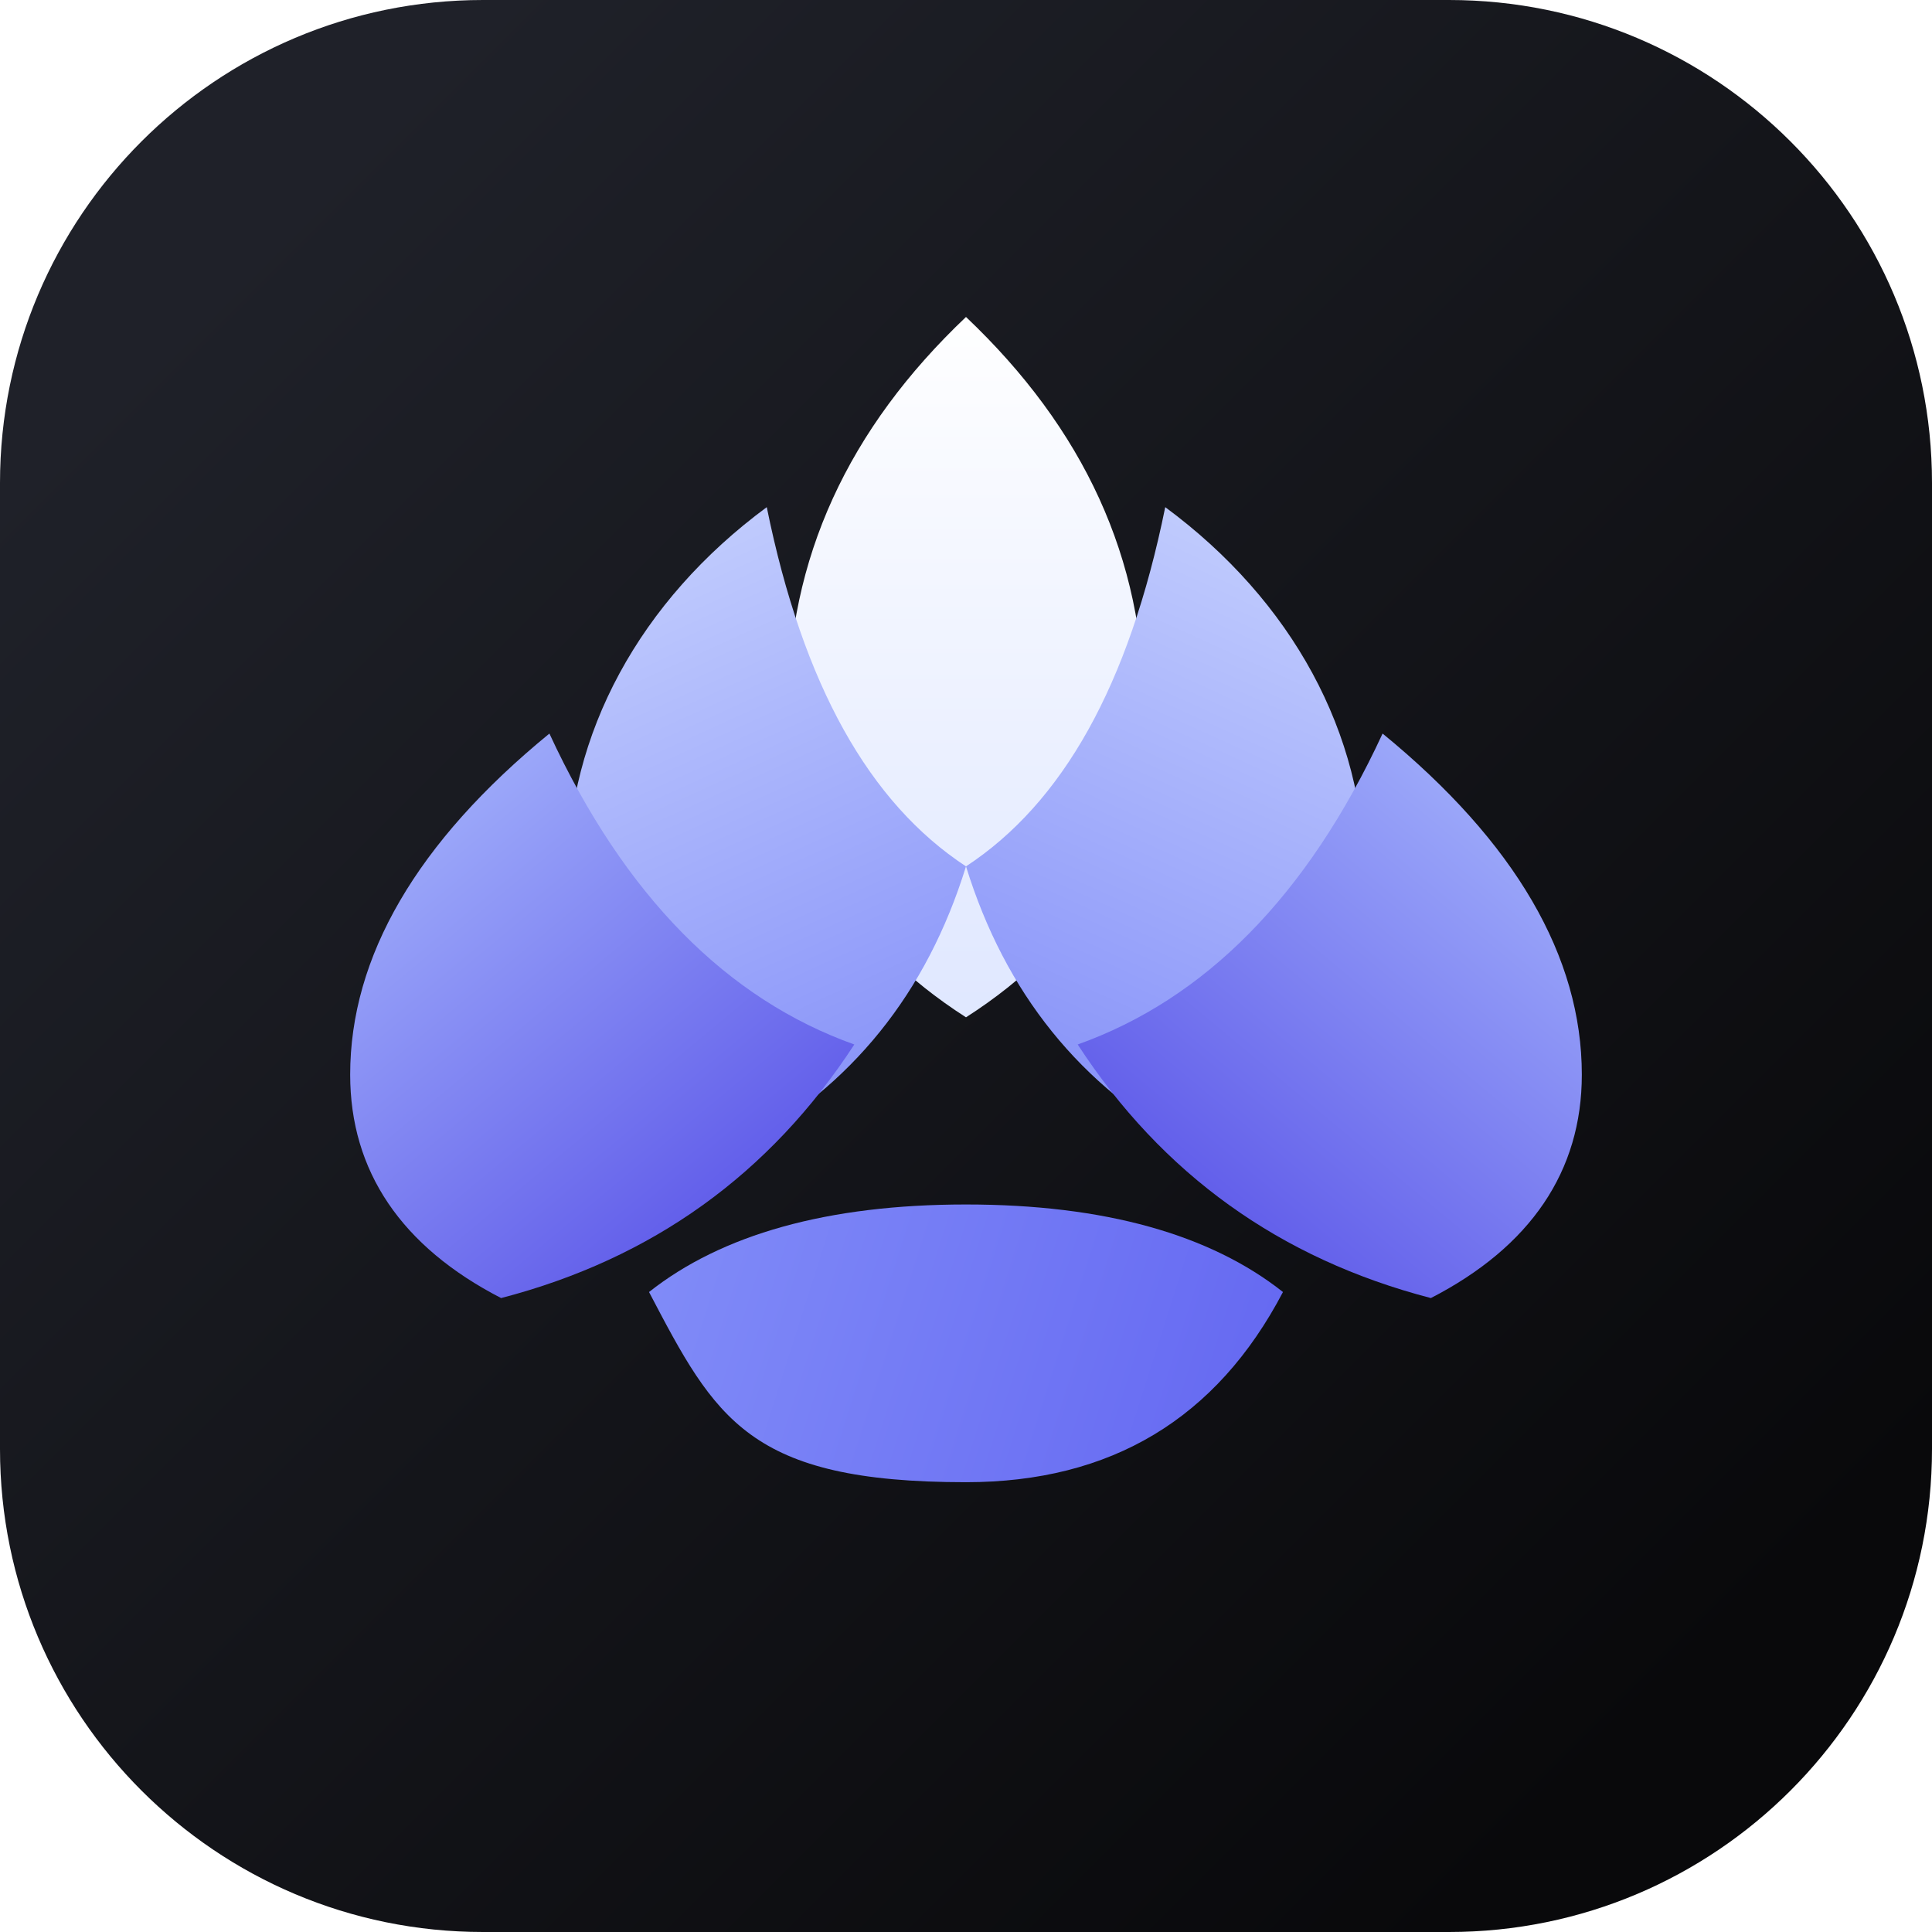
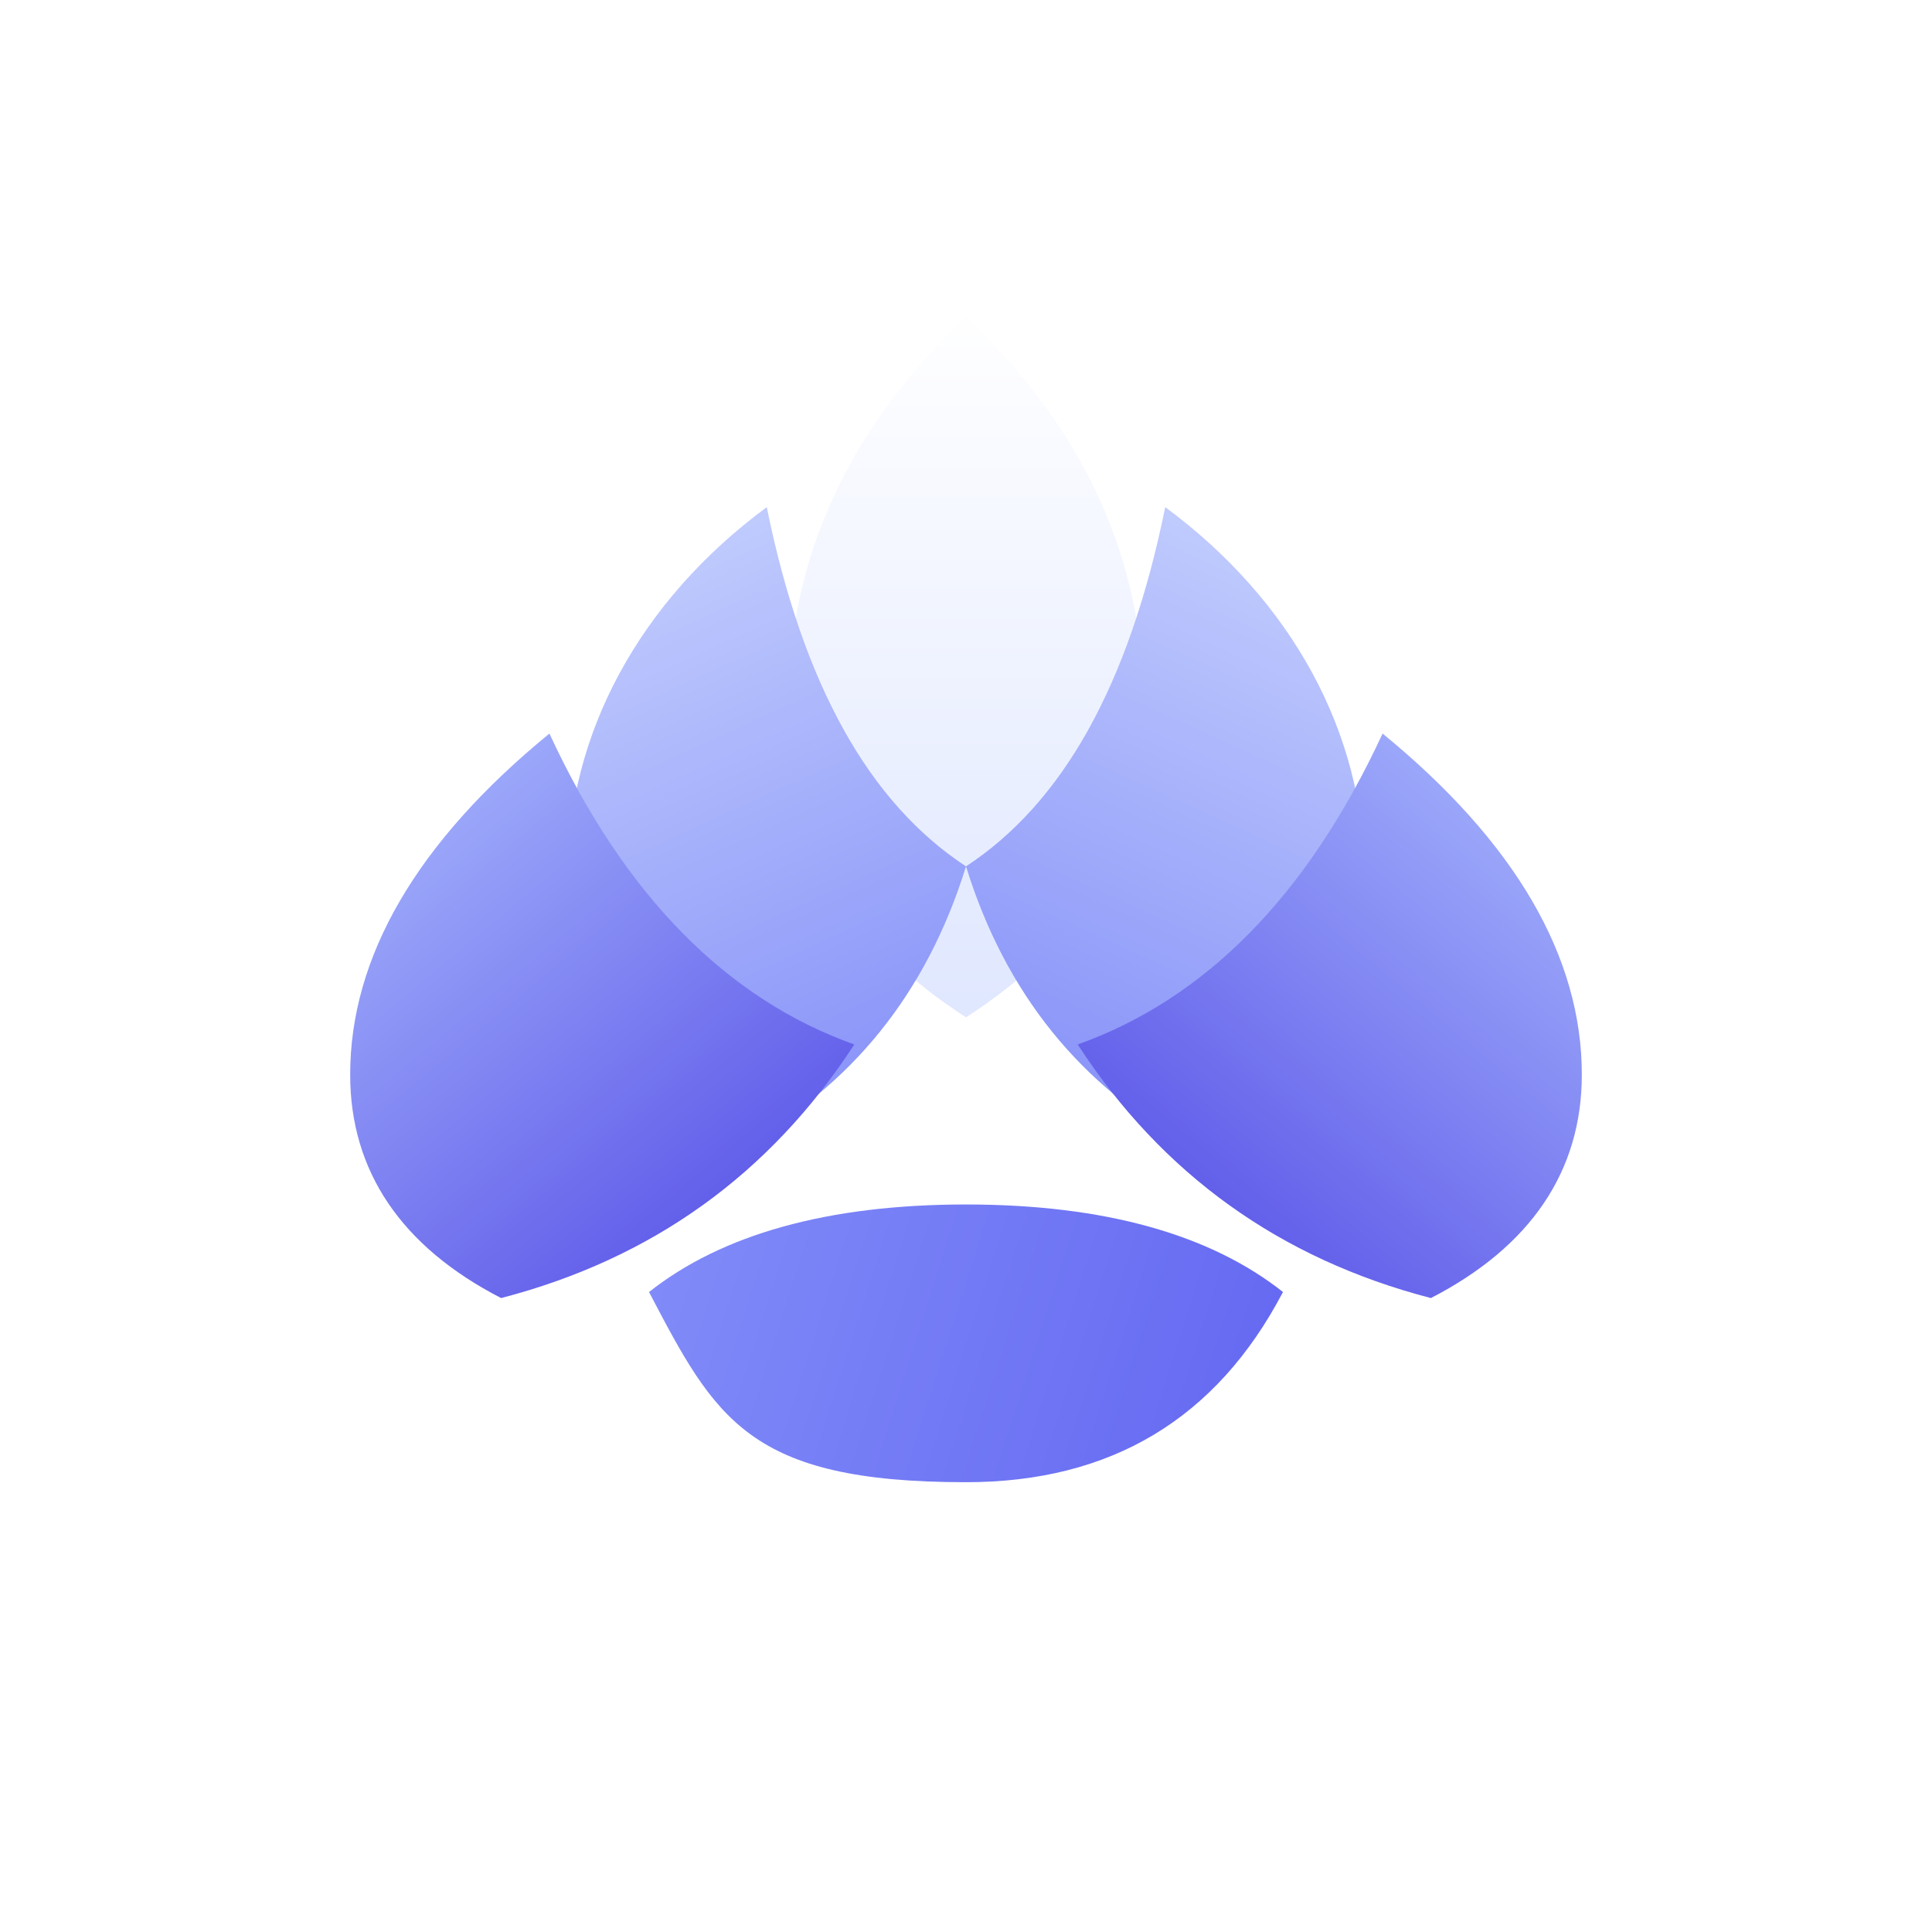
<svg xmlns="http://www.w3.org/2000/svg" aria-labelledby="title desc" viewBox="0 0 64 64">
  <defs>
-     <linearGradient id="a" x1="8" x2="56" y1="8" y2="56" gradientUnits="userSpaceOnUse">
-       <stop offset="0" stop-color="#1f2129" />
-       <stop offset="1" stop-color="#09090b" />
-     </linearGradient>
    <linearGradient id="b" x1="32" x2="32" y1="10" y2="37" gradientUnits="userSpaceOnUse">
      <stop offset="0" stop-color="#fff" />
      <stop offset="1" stop-color="#dbe4ff" />
    </linearGradient>
    <linearGradient id="c" x1="21" x2="31" y1="16" y2="38" gradientUnits="userSpaceOnUse">
      <stop offset="0" stop-color="#c7d2fe" />
      <stop offset="1" stop-color="#818cf8" />
    </linearGradient>
    <linearGradient id="d" x1="43" x2="33" y1="16" y2="38" gradientUnits="userSpaceOnUse">
      <stop offset="0" stop-color="#c7d2fe" />
      <stop offset="1" stop-color="#818cf8" />
    </linearGradient>
    <linearGradient id="e" x1="13" x2="28" y1="25" y2="43" gradientUnits="userSpaceOnUse">
      <stop offset="0" stop-color="#a5b4fc" />
      <stop offset="1" stop-color="#4f46e5" />
    </linearGradient>
    <linearGradient id="f" x1="51" x2="36" y1="25" y2="43" gradientUnits="userSpaceOnUse">
      <stop offset="0" stop-color="#a5b4fc" />
      <stop offset="1" stop-color="#4f46e5" />
    </linearGradient>
    <linearGradient id="g" x1="21" x2="43" y1="42" y2="49" gradientUnits="userSpaceOnUse">
      <stop offset="0" stop-color="#818cf8" />
      <stop offset="1" stop-color="#6366f1" />
    </linearGradient>
  </defs>
-   <rect width="64" height="64" fill="url(#a)" rx="16" />
  <path fill="url(#b)" d="M32 10.5c-3.9 3.7-5.9 8-5.9 13 0 4.3 2 7.7 5.9 10.2 3.9-2.5 5.9-5.9 5.9-10.2 0-5-2-9.3-5.9-13" />
  <path fill="url(#c)" d="M25.4 16.8c-4.2 3.1-6.6 7.5-6.6 12.2q0 5.7 5.7 9 5.55-3 7.5-9.3c-3.2-2.1-5.4-6-6.6-11.9" />
  <path fill="url(#d)" d="M38.6 16.8c-1.2 5.9-3.4 9.8-6.6 11.9q1.95 6.3 7.5 9.3 5.7-3.3 5.7-9c0-4.7-2.4-9.1-6.6-12.2" />
  <path fill="url(#e)" d="M18.2 24.3c-4.4 3.6-6.6 7.4-6.6 11.3 0 3.2 1.7 5.7 5 7.4q7.5-1.95 11.7-8.4c-4.2-1.5-7.6-4.9-10.1-10.3" />
  <path fill="url(#f)" d="M45.8 24.3c-2.5 5.4-5.9 8.8-10.1 10.3q4.2 6.45 11.7 8.4c3.3-1.7 5-4.2 5-7.4 0-3.9-2.2-7.7-6.6-11.3" />
  <path fill="url(#g)" d="M21.5 42.8c2.4-1.9 5.9-2.9 10.5-2.9s8.1 1 10.5 2.9q-3.3 6.3-10.5 6.3c-7.2 0-8.3-2.1-10.5-6.3" />
</svg>
